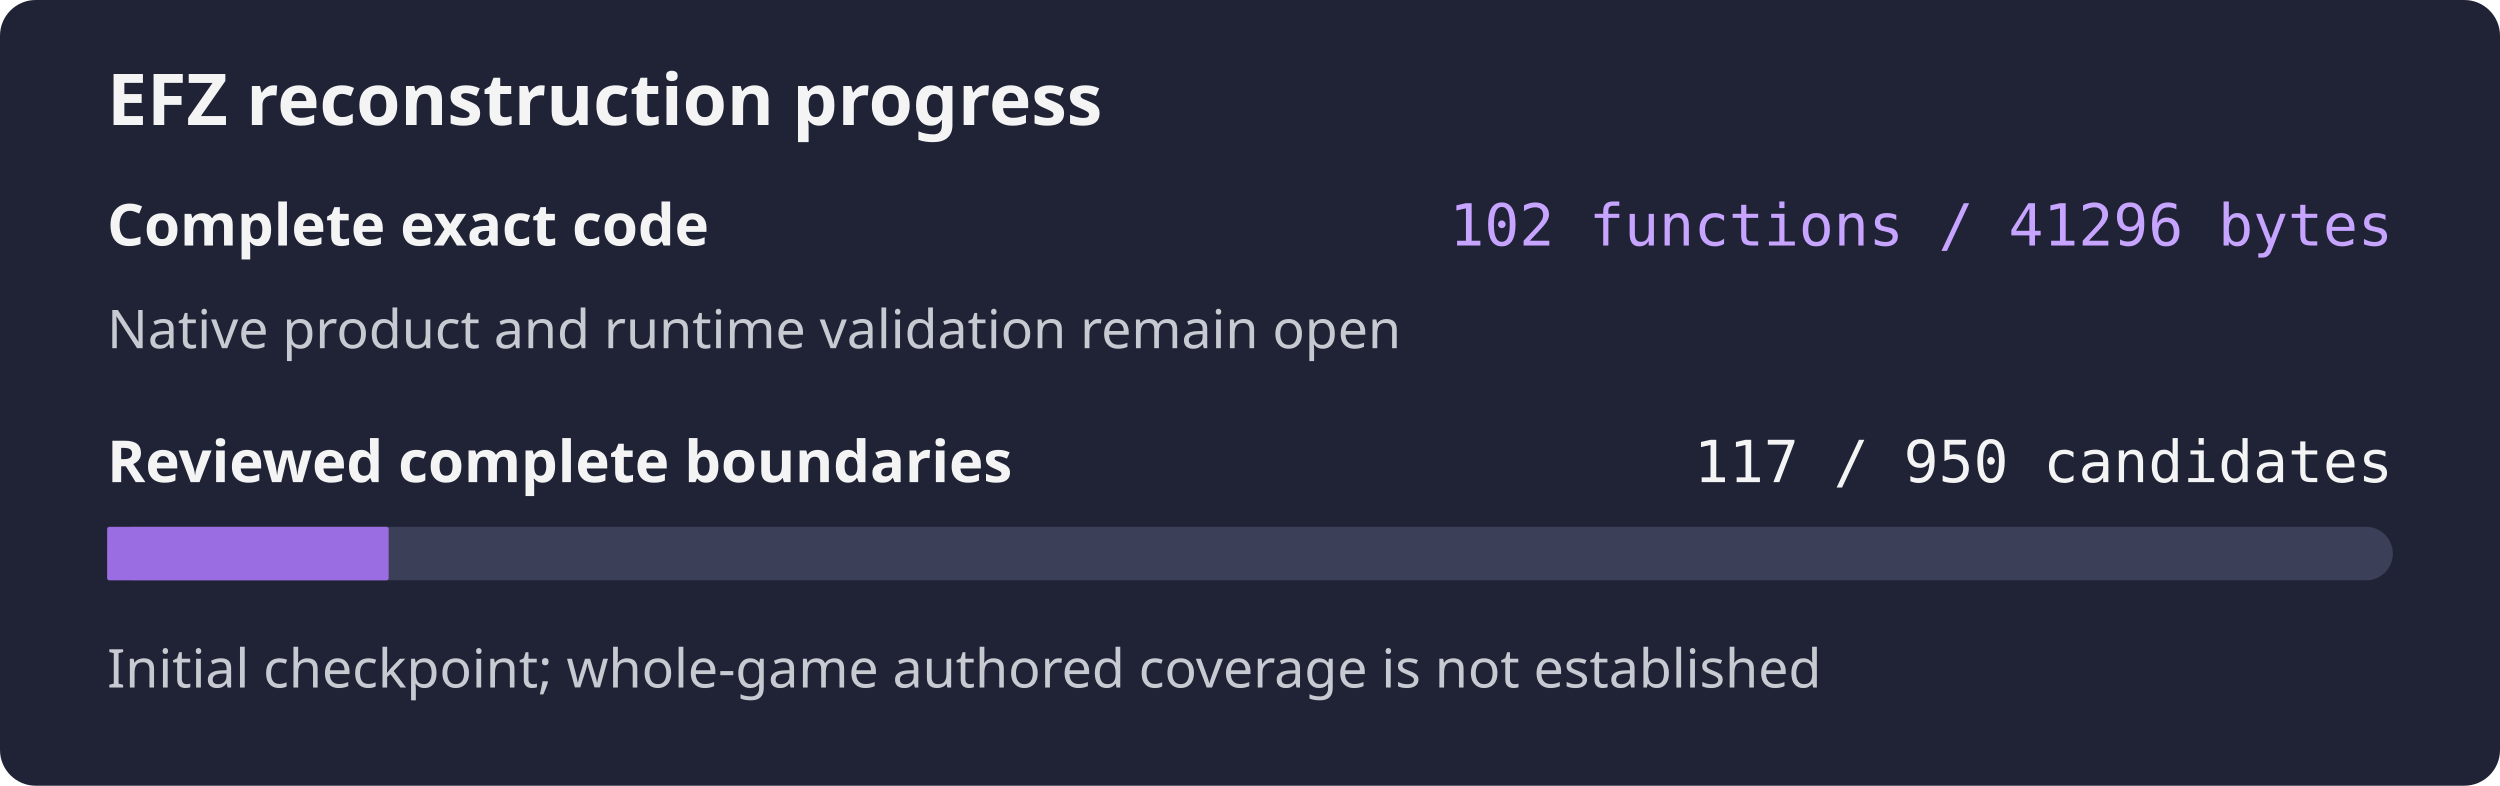
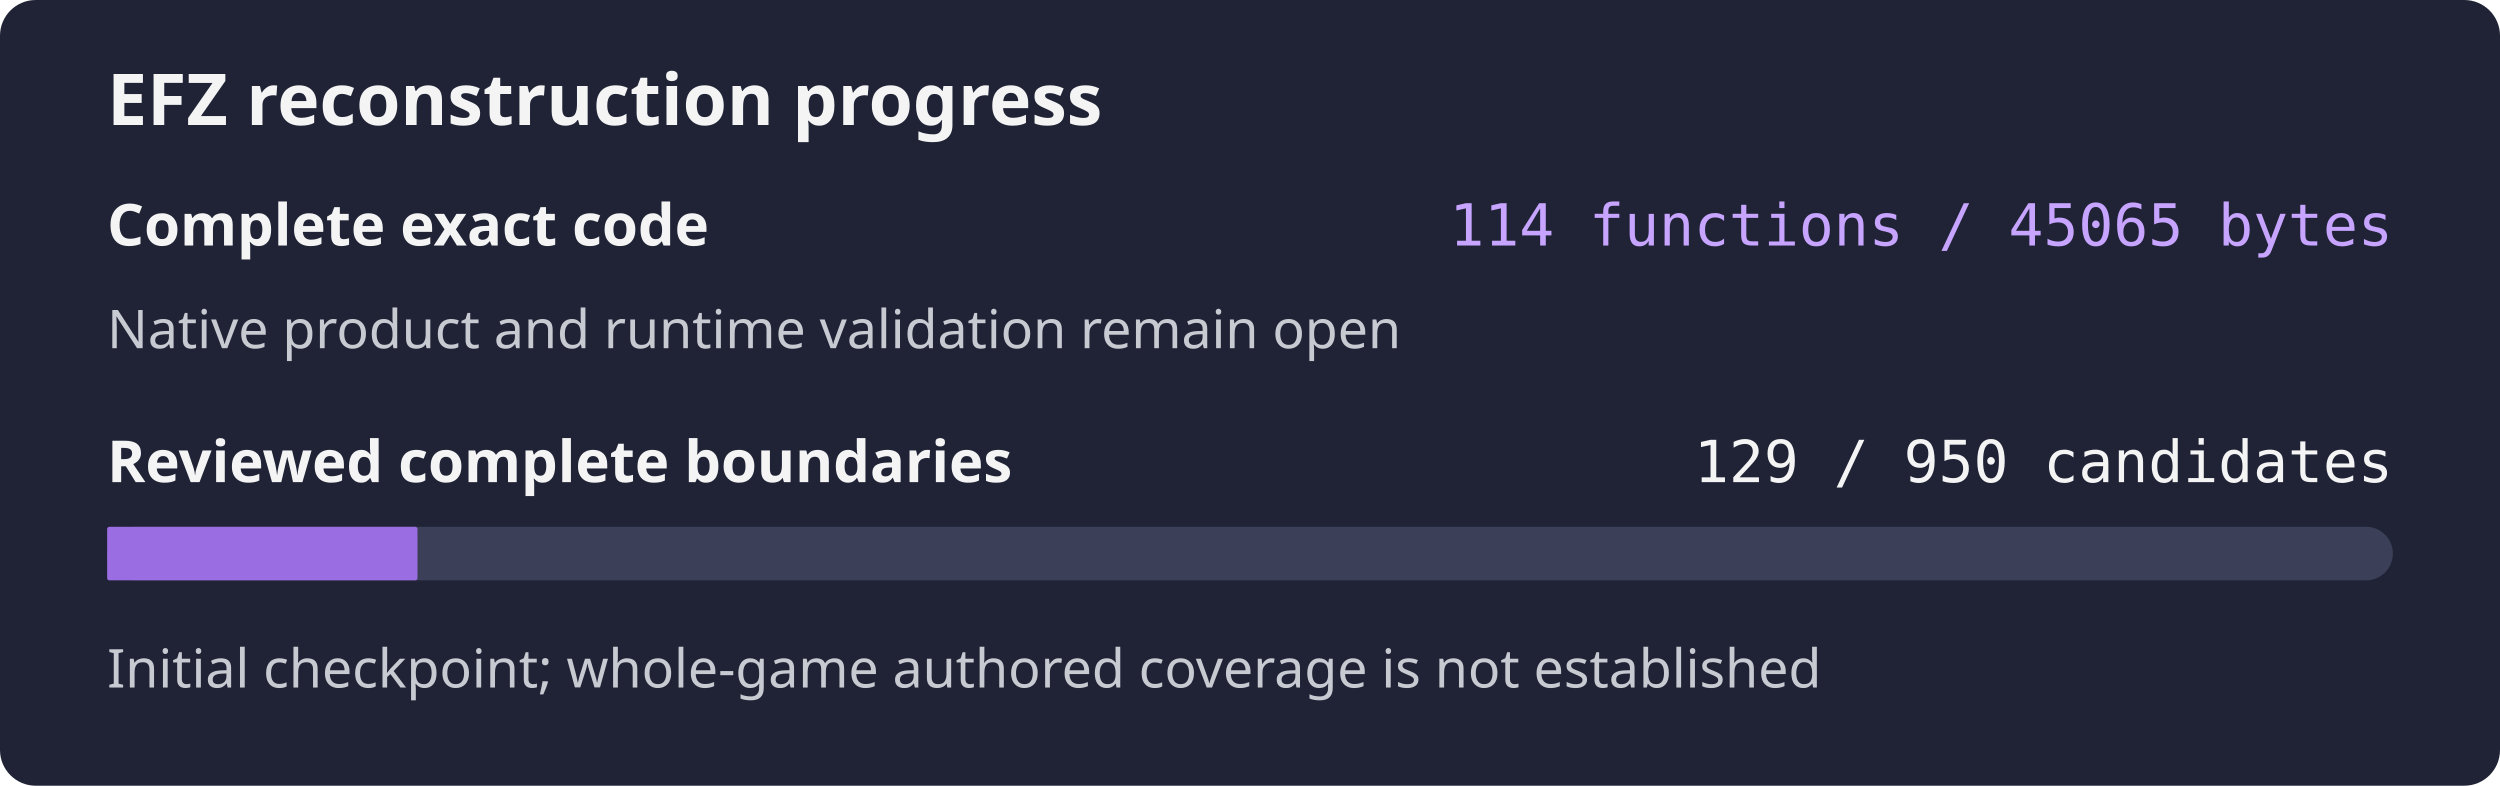
- <svg xmlns="http://www.w3.org/2000/svg" width="560" height="176" role="img" aria-label="EFZ reconstruction: 102 exact functions, 41296 exact bytes; 117 reviewed boundaries out of 950 candidates">
+ <svg xmlns="http://www.w3.org/2000/svg" width="560" height="176" role="img" aria-label="EFZ reconstruction: 114 exact functions, 45065 exact bytes; 129 reviewed boundaries out of 950 candidates">
  <rect width="560" height="176" rx="8" fill="#1f2335" />
  <text x="24" y="28" fill="#f4f4f5" font-family="sans-serif" font-size="16" font-weight="600">EFZ reconstruction progress</text>
  <text x="24" y="55" fill="#f4f4f5" font-family="sans-serif" font-size="13" font-weight="600">Complete exact code</text>
-   <text x="536" y="55" fill="#c7a4ff" text-anchor="end" font-family="monospace" font-size="13">102 functions / 41296 bytes</text>
+   <text x="536" y="55" fill="#c7a4ff" text-anchor="end" font-family="monospace" font-size="13">114 functions / 45065 bytes</text>
  <text x="24" y="78" fill="#c8cad2" font-family="sans-serif" font-size="12">Native product and runtime validation remain open</text>
  <text x="24" y="108" fill="#f4f4f5" font-family="sans-serif" font-size="13" font-weight="600">Reviewed complete boundaries</text>
-   <text x="536" y="108" fill="#f4f4f5" text-anchor="end" font-family="monospace" font-size="13">117 / 950 candidates</text>
+   <text x="536" y="108" fill="#f4f4f5" text-anchor="end" font-family="monospace" font-size="13">129 / 950 candidates</text>
  <rect x="24" y="118" width="512" height="12" rx="6" fill="#3b4058" />
-   <rect x="24" y="118" width="63.06" height="12" rx="0.5" fill="#9b6de3" />
+   <rect x="24" y="118" width="69.52" height="12" rx="0.5" fill="#9b6de3" />
  <text x="24" y="154" fill="#c8cad2" font-family="sans-serif" font-size="12">Initial checkpoint; whole-game authored coverage is not established</text>
</svg>
